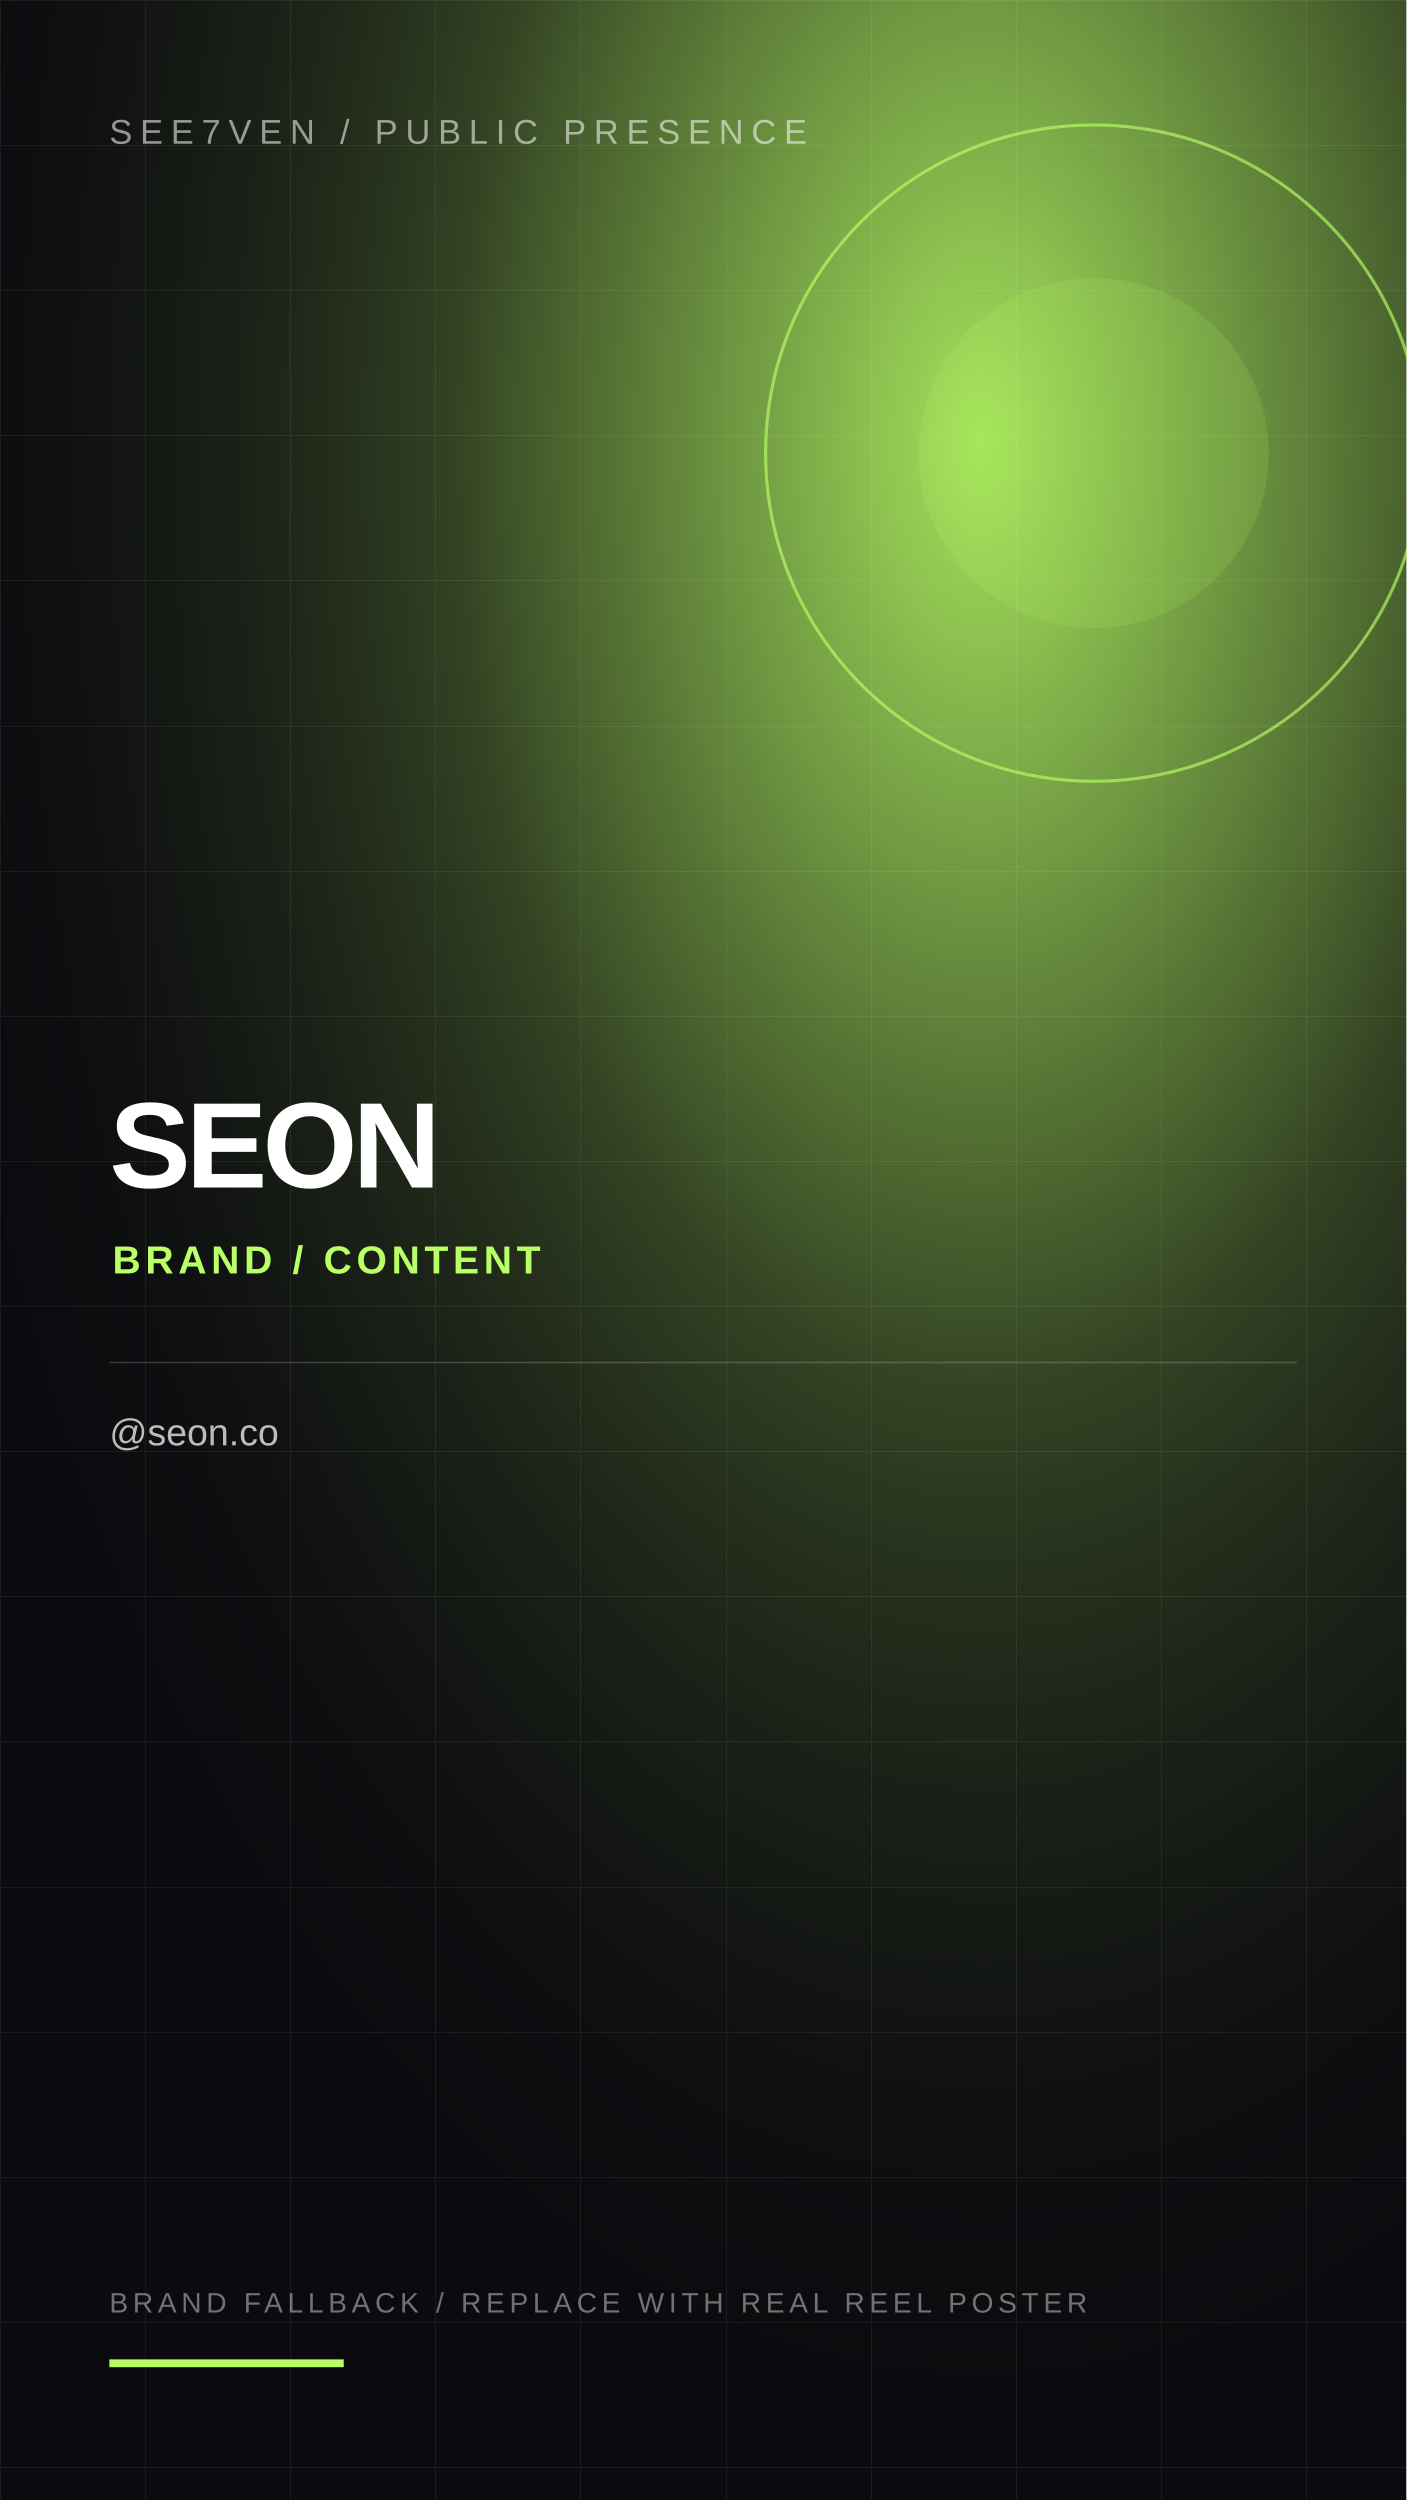
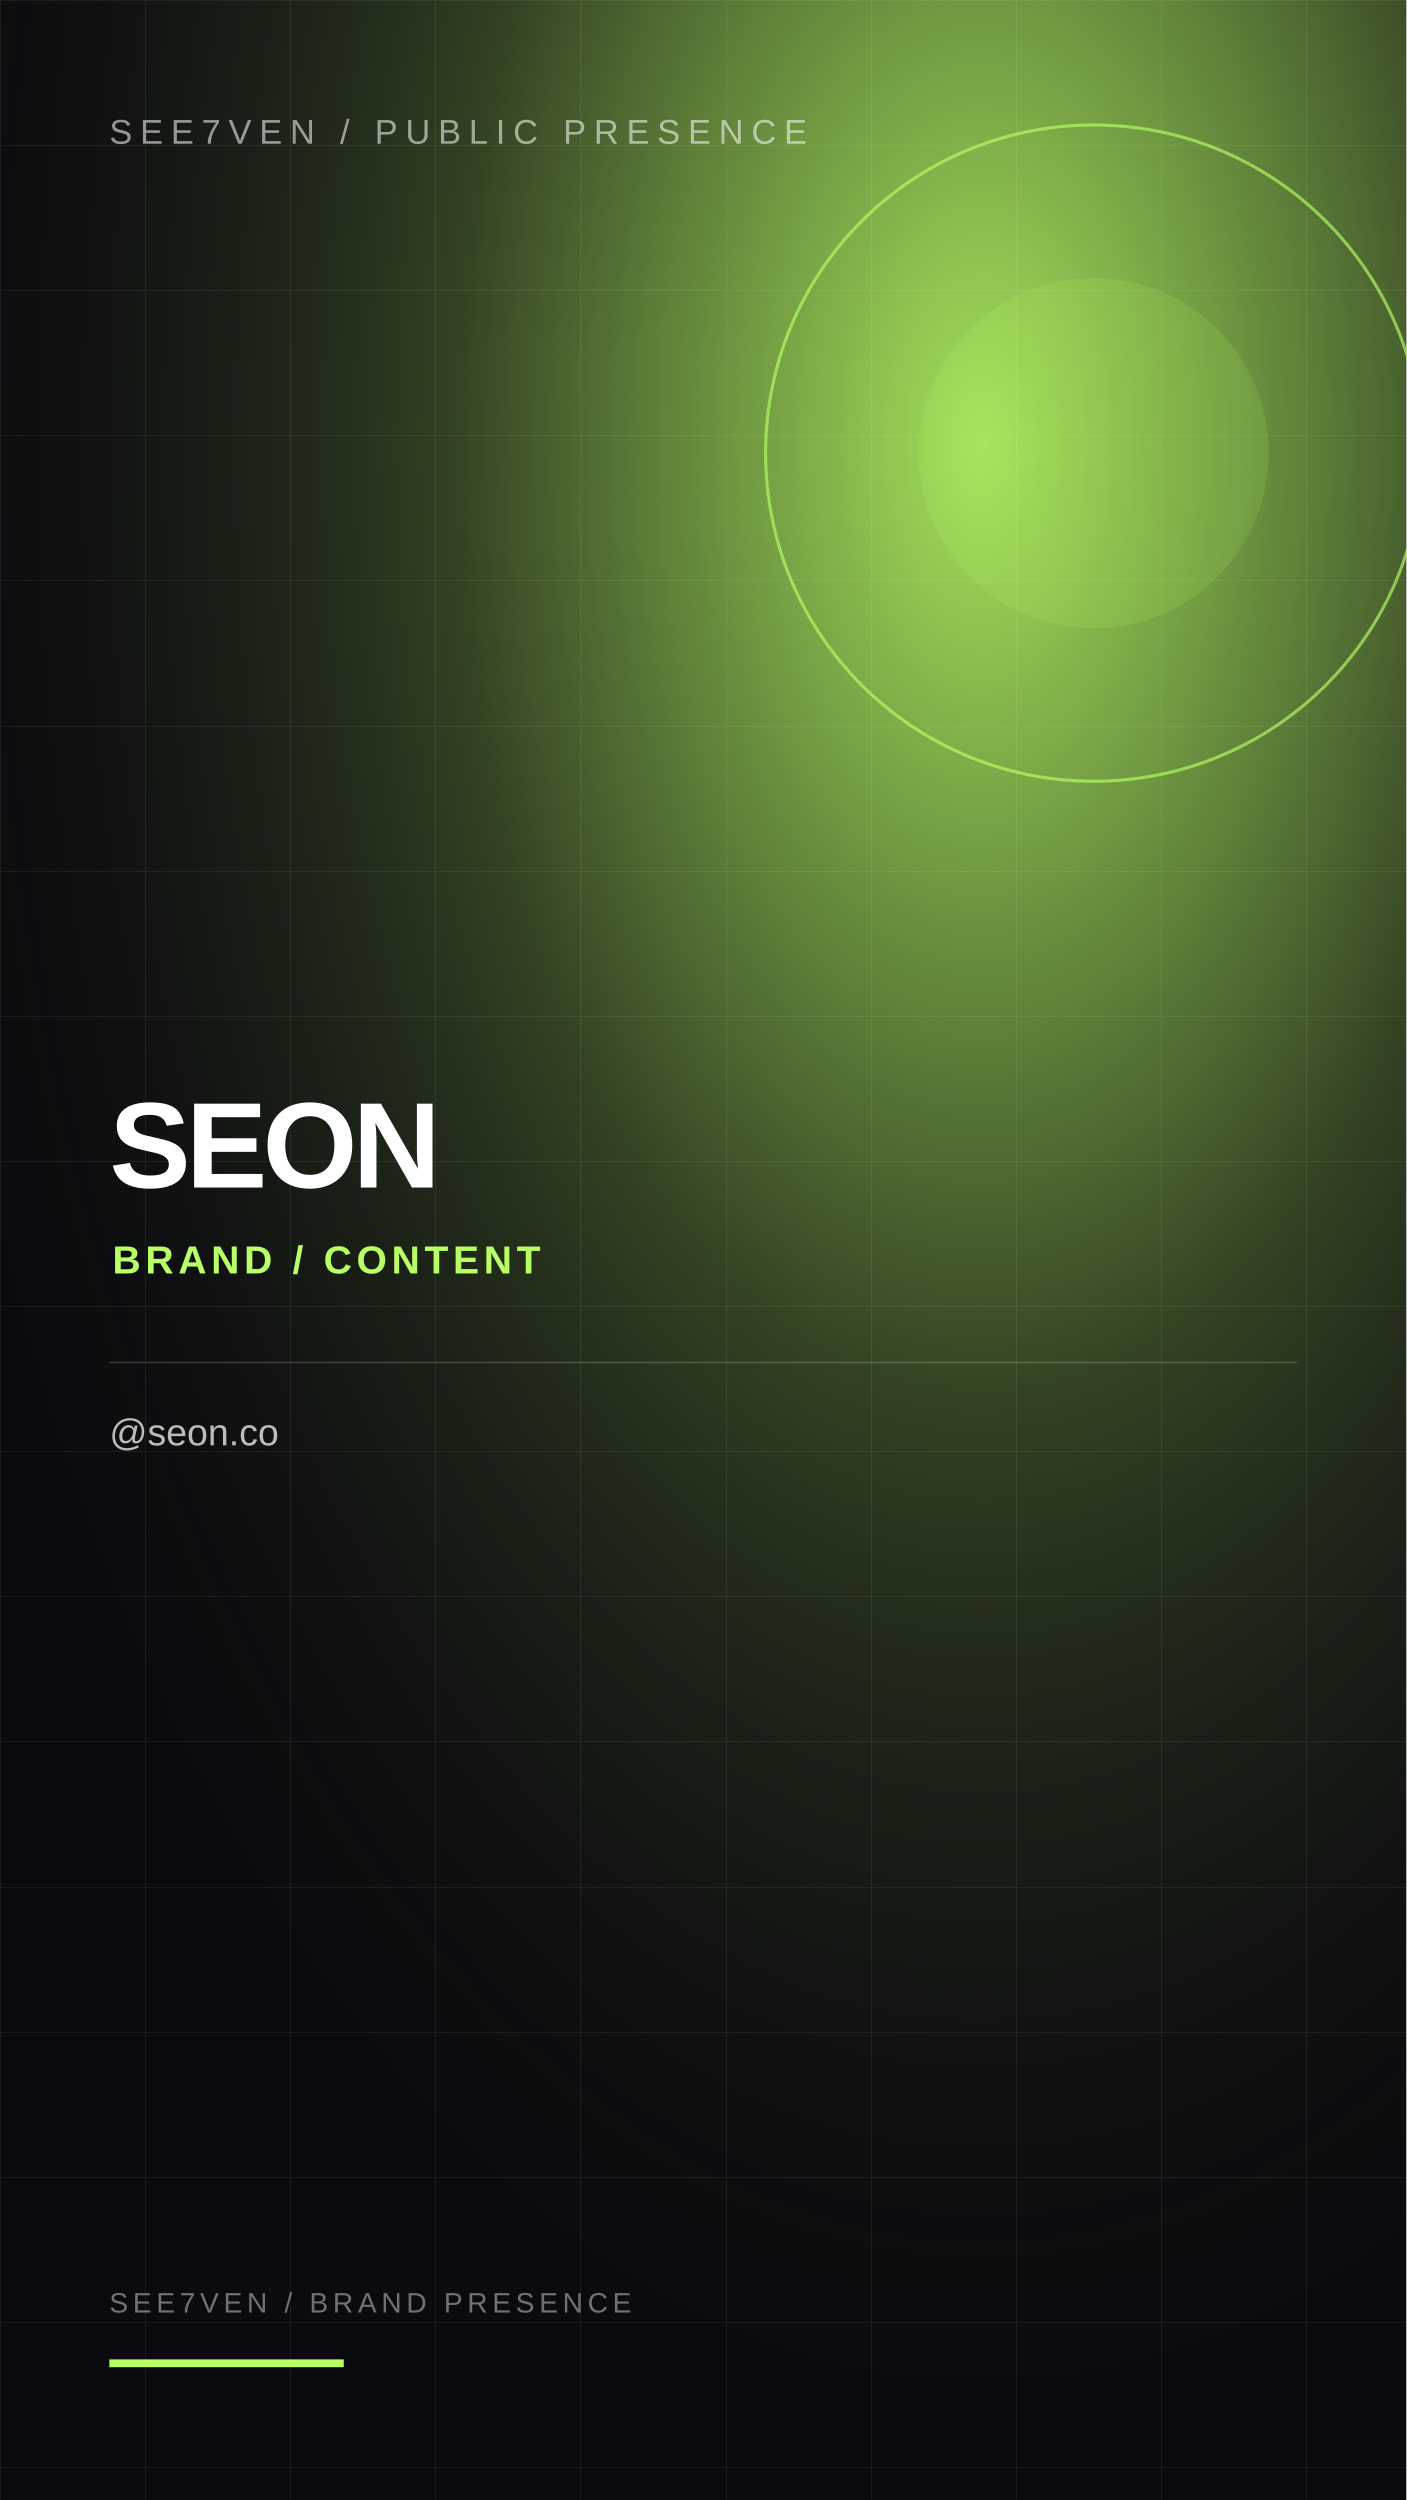
<svg xmlns="http://www.w3.org/2000/svg" width="900" height="1600" viewBox="0 0 900 1600">
  <defs>
    <radialGradient id="g" cx="70%" cy="18%" r="80%">
      <stop offset="0" stop-color="#b9ff66" stop-opacity=".88" />
      <stop offset=".48" stop-color="#b9ff66" stop-opacity=".22" />
      <stop offset="1" stop-color="#09090c" stop-opacity="0" />
    </radialGradient>
    <pattern id="p" width="86" height="86" patternUnits="userSpaceOnUse">
      <path d="M86 0H0V86" fill="none" stroke="#fff" stroke-opacity=".08" stroke-width="1" />
    </pattern>
  </defs>
  <rect width="900" height="1600" fill="#0b0b0f" />
  <rect width="900" height="1600" fill="url(#g)" />
  <rect width="900" height="1600" fill="url(#p)" transform="rotate(0 450 800) scale(1.08)" />
  <circle cx="700" cy="290" r="210" fill="none" stroke="#b9ff66" stroke-width="2" stroke-opacity=".65" />
  <circle cx="700" cy="290" r="112" fill="#b9ff66" fill-opacity=".13" />
  <text x="70" y="92" fill="#fff" fill-opacity=".55" font-family="Arial,Helvetica,sans-serif" font-size="22" letter-spacing="5">SEE7VEN / PUBLIC PRESENCE</text>
  <text x="70" y="760" fill="#fff" font-family="Arial Black,Arial,Helvetica,sans-serif" font-size="78" font-weight="900" letter-spacing="-3">SEON</text>
  <text x="72" y="815" fill="#b9ff66" font-family="Arial,Helvetica,sans-serif" font-size="25" font-weight="700" letter-spacing="3">BRAND / CONTENT</text>
  <line x1="70" y1="872" x2="830" y2="872" stroke="#fff" stroke-opacity=".18" />
  <text x="70" y="925" fill="#fff" fill-opacity=".72" font-family="Arial,Helvetica,sans-serif" font-size="24">@seon.co</text>
-   <text x="70" y="1480" fill="#fff" fill-opacity=".42" font-family="Arial,Helvetica,sans-serif" font-size="18" letter-spacing="3">BRAND FALLBACK / REPLACE WITH REAL REEL POSTER</text>
+   <text x="70" y="1480" fill="#fff" fill-opacity=".42" font-family="Arial,Helvetica,sans-serif" font-size="18" letter-spacing="3">SEE7VEN / BRAND PRESENCE</text>
  <rect x="70" y="1510" width="150" height="5" fill="#b9ff66" />
</svg>
